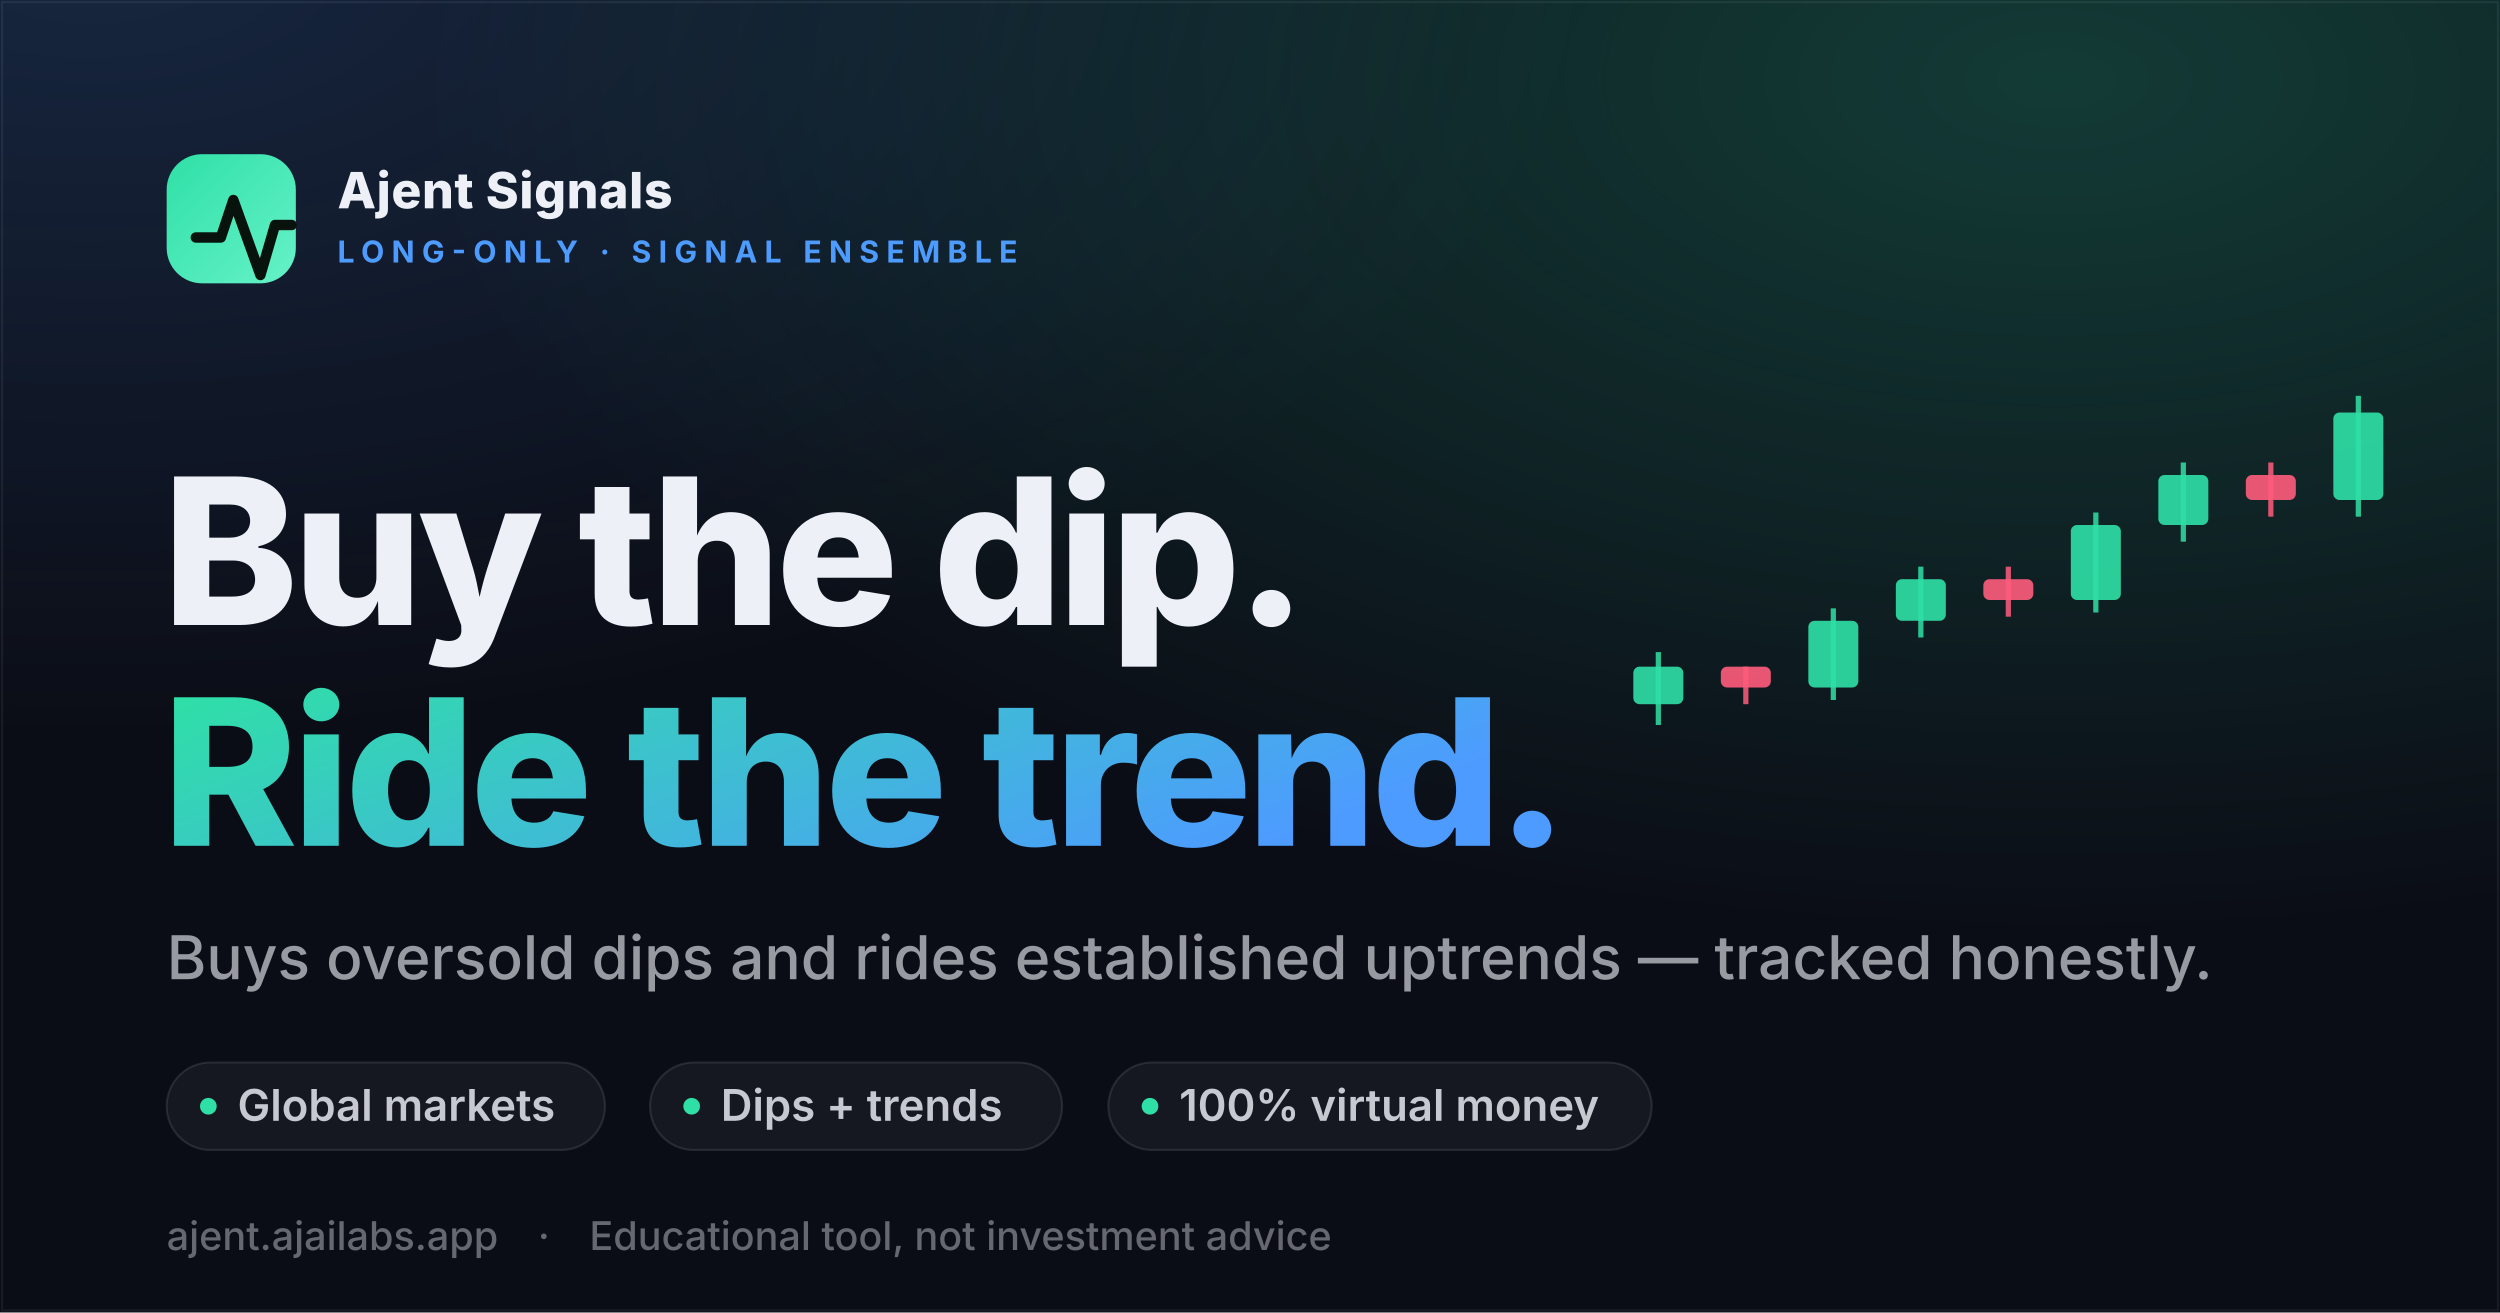
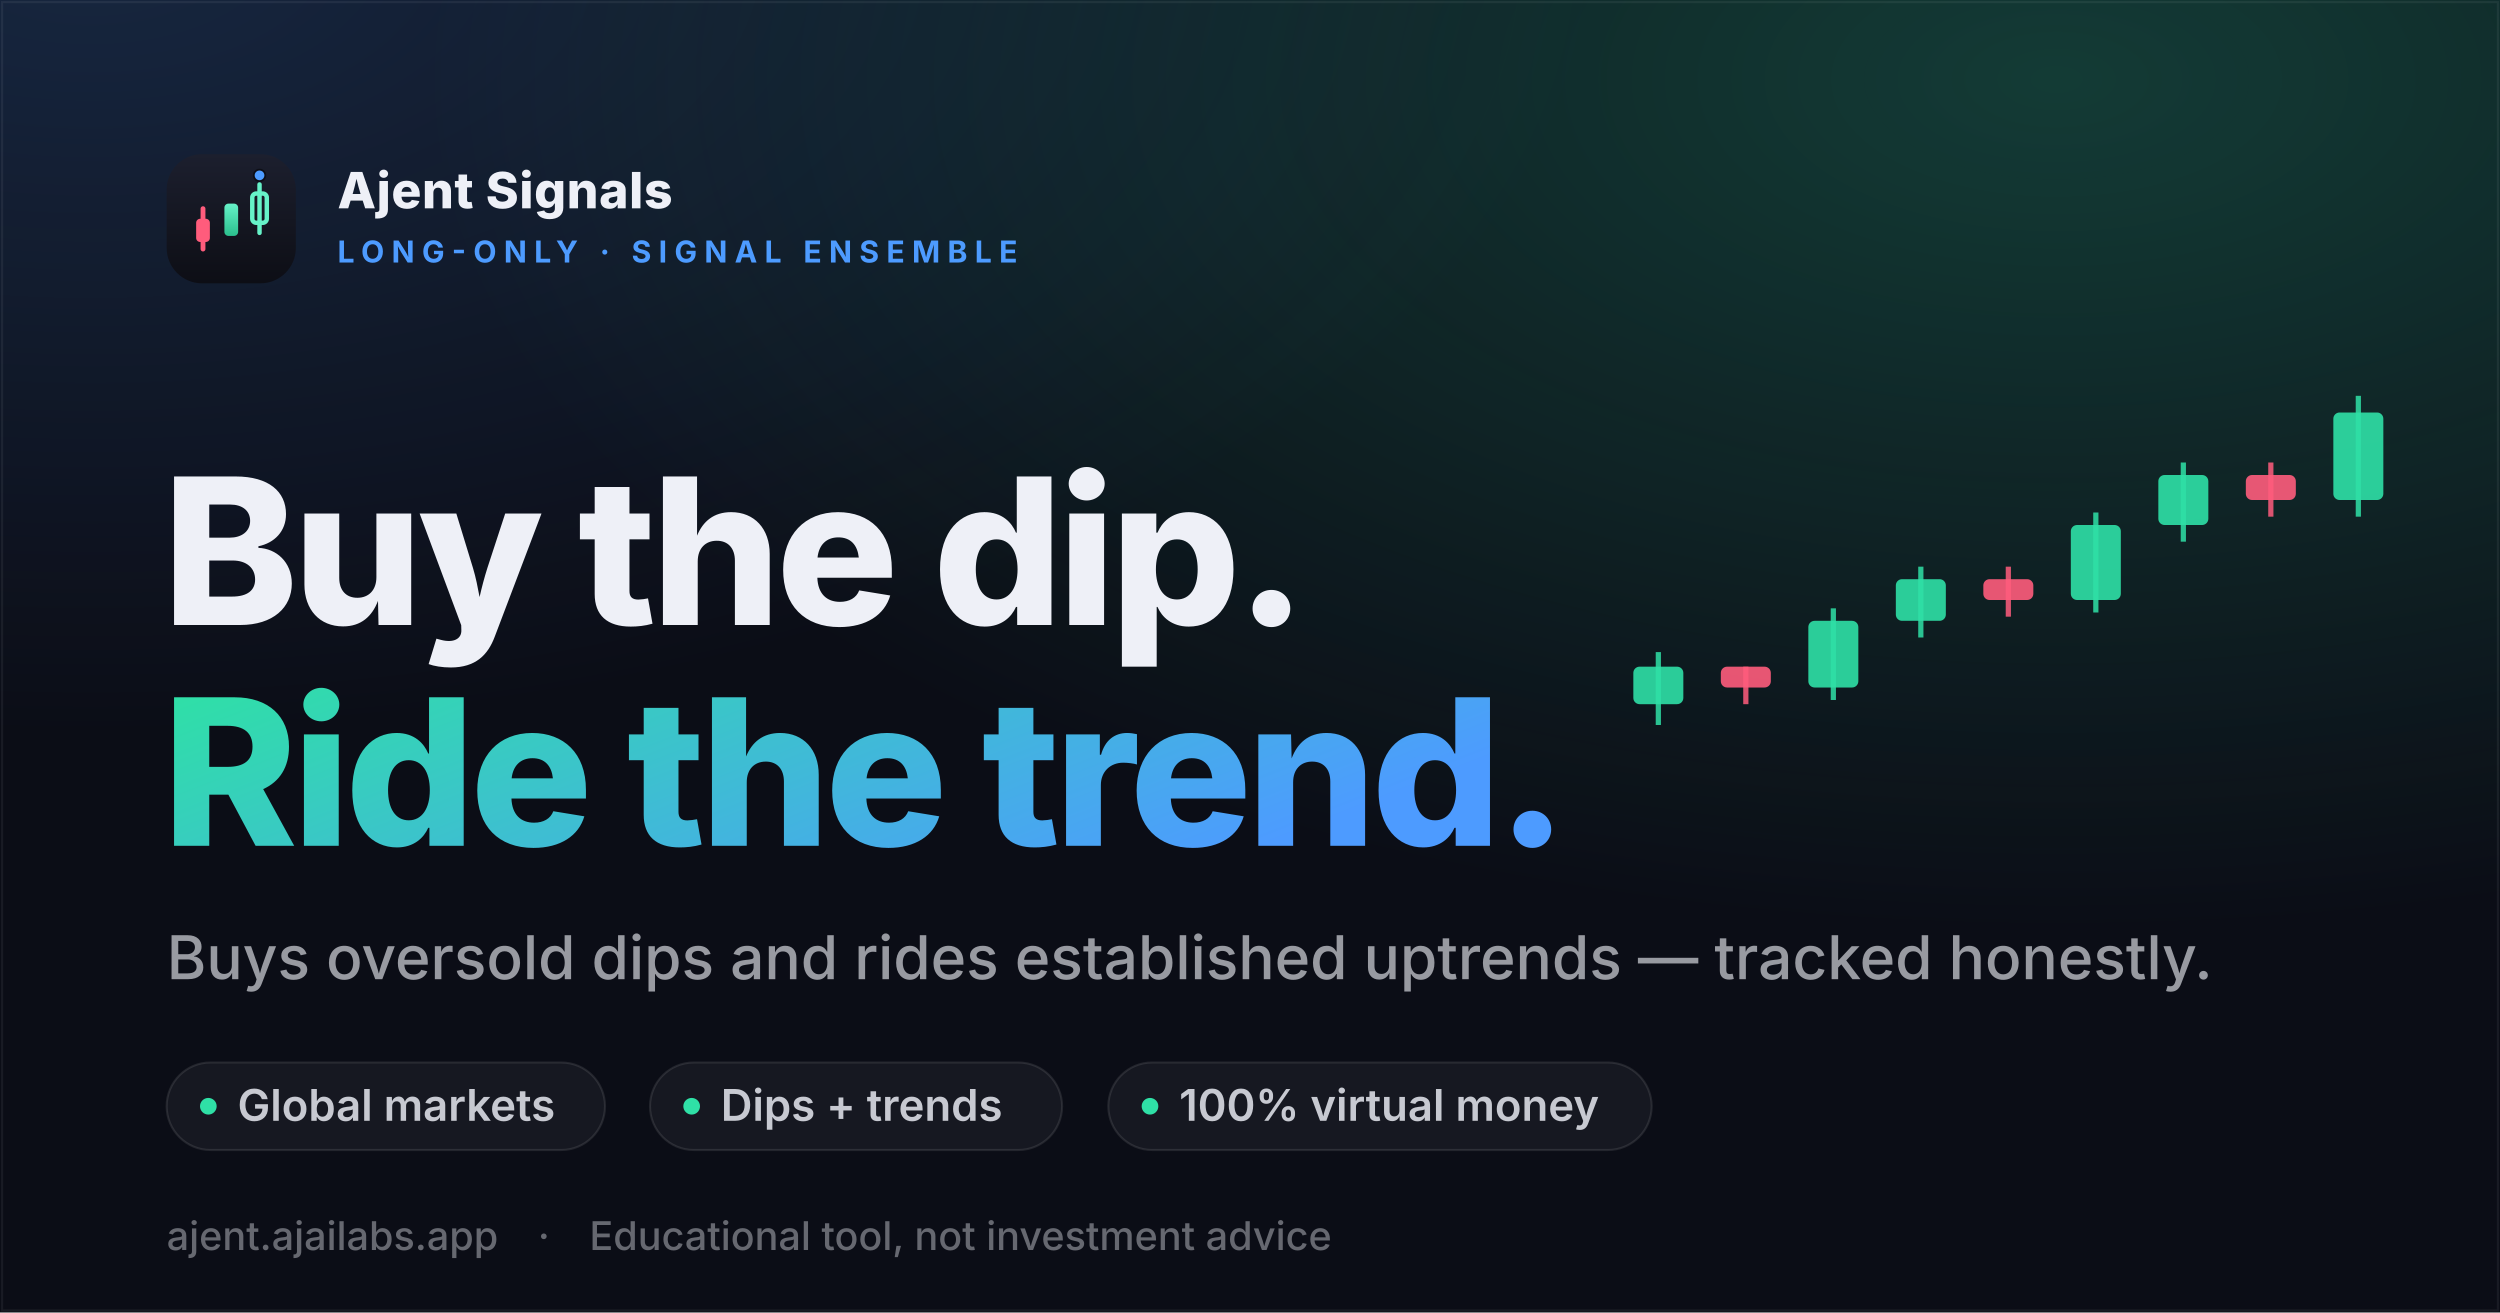
<svg xmlns="http://www.w3.org/2000/svg" width="1200" height="630" viewBox="0 0 1200 630">
  <defs>
    <radialGradient id="gG" cx="82%" cy="6%" r="65%">
      <stop offset="0" stop-color="#2fe0a6" stop-opacity="0.22" />
      <stop offset="1" stop-color="#2fe0a6" stop-opacity="0" />
    </radialGradient>
    <radialGradient id="gB" cx="4%" cy="-4%" r="60%">
      <stop offset="0" stop-color="#4d9bff" stop-opacity="0.18" />
      <stop offset="1" stop-color="#4d9bff" stop-opacity="0" />
    </radialGradient>
    <linearGradient id="acc" x1="0" y1="0" x2="1" y2="0.3">
      <stop offset="0" stop-color="#2fe0a6" />
      <stop offset="1" stop-color="#4d9bff" />
    </linearGradient>
    <linearGradient id="mk" x1="0" y1="0" x2="1" y2="1">
      <stop offset="0" stop-color="#2fe0a6" />
      <stop offset="1" stop-color="#66f2c8" />
+     </linearGradient>
+     <linearGradient id="icnbg" x1="0" y1="0" x2="0" y2="1">
+       <stop offset="0" stop-color="#1c1f2e" />
+       <stop offset="1" stop-color="#0d0e15" />
+     </linearGradient>
+     <linearGradient id="icnp" x1="0" y1="0" x2="0" y2="1">
+       <stop offset="0" stop-color="#66f2c8" />
+       <stop offset="1" stop-color="#2bbf8d" />
    </linearGradient>
  </defs>
  <rect width="1200" height="630" fill="#0b0d16" />
  <rect width="1200" height="630" fill="url(#gG)" />
  <rect width="1200" height="630" fill="url(#gB)" />
  <rect x="1" y="1" width="1198" height="628" rx="0" fill="none" stroke="rgba(255,255,255,0.06)" />
  <g transform="translate(26,-132)">
    <line x1="770" y1="480" x2="770" y2="445" stroke="#2fe0a6" stroke-width="2.5" opacity="0.85" />
    <rect x="758" y="452" width="24" height="18" rx="3" fill="#2fe0a6" opacity="0.9" />
    <line x1="812" y1="470" x2="812" y2="452" stroke="#ff5c7c" stroke-width="2.5" opacity="0.85" />
    <rect x="800" y="452" width="24" height="10" rx="3" fill="#ff5c7c" opacity="0.9" />
    <line x1="854" y1="468" x2="854" y2="424" stroke="#2fe0a6" stroke-width="2.5" opacity="0.85" />
    <rect x="842" y="430" width="24" height="32" rx="3" fill="#2fe0a6" opacity="0.9" />
    <line x1="896" y1="438" x2="896" y2="404" stroke="#2fe0a6" stroke-width="2.5" opacity="0.85" />
    <rect x="884" y="410" width="24" height="20" rx="3" fill="#2fe0a6" opacity="0.9" />
    <line x1="938" y1="428" x2="938" y2="404" stroke="#ff5c7c" stroke-width="2.5" opacity="0.85" />
    <rect x="926" y="410" width="24" height="10" rx="3" fill="#ff5c7c" opacity="0.9" />
    <line x1="980" y1="426" x2="980" y2="378" stroke="#2fe0a6" stroke-width="2.5" opacity="0.85" />
    <rect x="968" y="384" width="24" height="36" rx="3" fill="#2fe0a6" opacity="0.9" />
    <line x1="1022" y1="392" x2="1022" y2="354" stroke="#2fe0a6" stroke-width="2.5" opacity="0.85" />
    <rect x="1010" y="360" width="24" height="24" rx="3" fill="#2fe0a6" opacity="0.9" />
    <line x1="1064" y1="380" x2="1064" y2="354" stroke="#ff5c7c" stroke-width="2.5" opacity="0.85" />
    <rect x="1052" y="360" width="24" height="12" rx="3" fill="#ff5c7c" opacity="0.9" />
    <line x1="1106" y1="380" x2="1106" y2="322" stroke="#2fe0a6" stroke-width="2.5" opacity="0.85" />
    <rect x="1094" y="330" width="24" height="42" rx="3" fill="#2fe0a6" opacity="0.9" />
  </g>
  <g transform="translate(80,74)">
-     <rect width="62" height="62" rx="17" fill="url(#mk)" />
-     <path d="M14 40 L26 40 L32 22 L45 58 L52 34 L60 34" fill="none" stroke="#08130d" stroke-width="5" stroke-linecap="round" stroke-linejoin="round" />
+     <rect width="62" height="62" rx="17" fill="url(#icnbg)" />
+     <g transform="scale(0.969)">
+       <line x1="18" y1="27" x2="18" y2="47" stroke="#ff5c7c" stroke-width="2.4" stroke-linecap="round" />
+       <rect x="14.6" y="32" width="6.8" height="11.5" rx="2" fill="#ff5c7c" />
+       <line x1="32" y1="20" x2="32" y2="45" stroke="url(#icnp)" stroke-width="2.4" stroke-linecap="round" />
+       <rect x="28.6" y="24.5" width="6.8" height="16" rx="2" fill="url(#icnp)" />
+       <line x1="46" y1="15" x2="46" y2="39" stroke="#66f2c8" stroke-width="2.2" stroke-linecap="round" />
+       <rect x="42.4" y="19.5" width="7.2" height="14.5" rx="2" fill="none" stroke="#66f2c8" stroke-width="2.2" />
+       <circle cx="46" cy="10.5" r="3.3" fill="#0d0e15" />
+       <circle cx="46" cy="10.5" r="2.4" fill="#4d9bff" />
+     </g>
    <text x="82" y="26" font-family="Inter, 'Segoe UI', 'Helvetica Neue', Arial, sans-serif" font-size="24" font-weight="800" letter-spacing="0.3" fill="#eef0f7">Ajent Signals</text>
    <text x="82" y="52" font-family="Inter, 'Segoe UI', 'Helvetica Neue', Arial, sans-serif" font-size="14.5" font-weight="700" letter-spacing="3.5" fill="#4d9bff">LONG-ONLY · SIGNAL ENSEMBLE</text>
  </g>
  <text x="78" y="300" font-family="Inter, 'Segoe UI', 'Helvetica Neue', Arial, sans-serif" font-size="98" font-weight="800" letter-spacing="-2.5" fill="#eef0f7">Buy the dip.</text>
  <text x="78" y="406" font-family="Inter, 'Segoe UI', 'Helvetica Neue', Arial, sans-serif" font-size="98" font-weight="800" letter-spacing="-2.5" fill="url(#acc)">Ride the trend.</text>
  <text x="80" y="470" font-family="Inter, 'Segoe UI', 'Helvetica Neue', Arial, sans-serif" font-size="29" font-weight="500" fill="rgba(238,240,247,0.62)">Buys oversold dips and rides established uptrends — tracked honestly.</text>
  <g transform="translate(80,510)">
    <g transform="translate(0,0)">
      <rect x="0" y="0" width="210.4" height="42" rx="21" fill="rgba(255,255,255,0.05)" stroke="rgba(255,255,255,0.1)" />
      <circle cx="20" cy="21" r="4" fill="#2fe0a6" />
      <text x="34" y="28" font-family="Inter, 'Segoe UI', 'Helvetica Neue', Arial, sans-serif" font-size="21" font-weight="600" fill="rgba(238,240,247,0.82)">Global markets</text>
    </g>
    <g transform="translate(232,0)">
      <rect x="0" y="0" width="197.8" height="42" rx="21" fill="rgba(255,255,255,0.05)" stroke="rgba(255,255,255,0.1)" />
      <circle cx="20" cy="21" r="4" fill="#2fe0a6" />
      <text x="34" y="28" font-family="Inter, 'Segoe UI', 'Helvetica Neue', Arial, sans-serif" font-size="21" font-weight="600" fill="rgba(238,240,247,0.82)">Dips + trends</text>
    </g>
    <g transform="translate(452,0)">
      <rect x="0" y="0" width="260.8" height="42" rx="21" fill="rgba(255,255,255,0.05)" stroke="rgba(255,255,255,0.1)" />
      <circle cx="20" cy="21" r="4" fill="#2fe0a6" />
      <text x="34" y="28" font-family="Inter, 'Segoe UI', 'Helvetica Neue', Arial, sans-serif" font-size="21" font-weight="600" fill="rgba(238,240,247,0.82)">100% virtual money</text>
    </g>
  </g>
  <text x="80" y="600" font-family="Inter, 'Segoe UI', 'Helvetica Neue', Arial, sans-serif" font-size="19" font-weight="500" fill="rgba(238,240,247,0.4)">ajent.ajailabs.app · Educational tool, not investment advice</text>
</svg>
